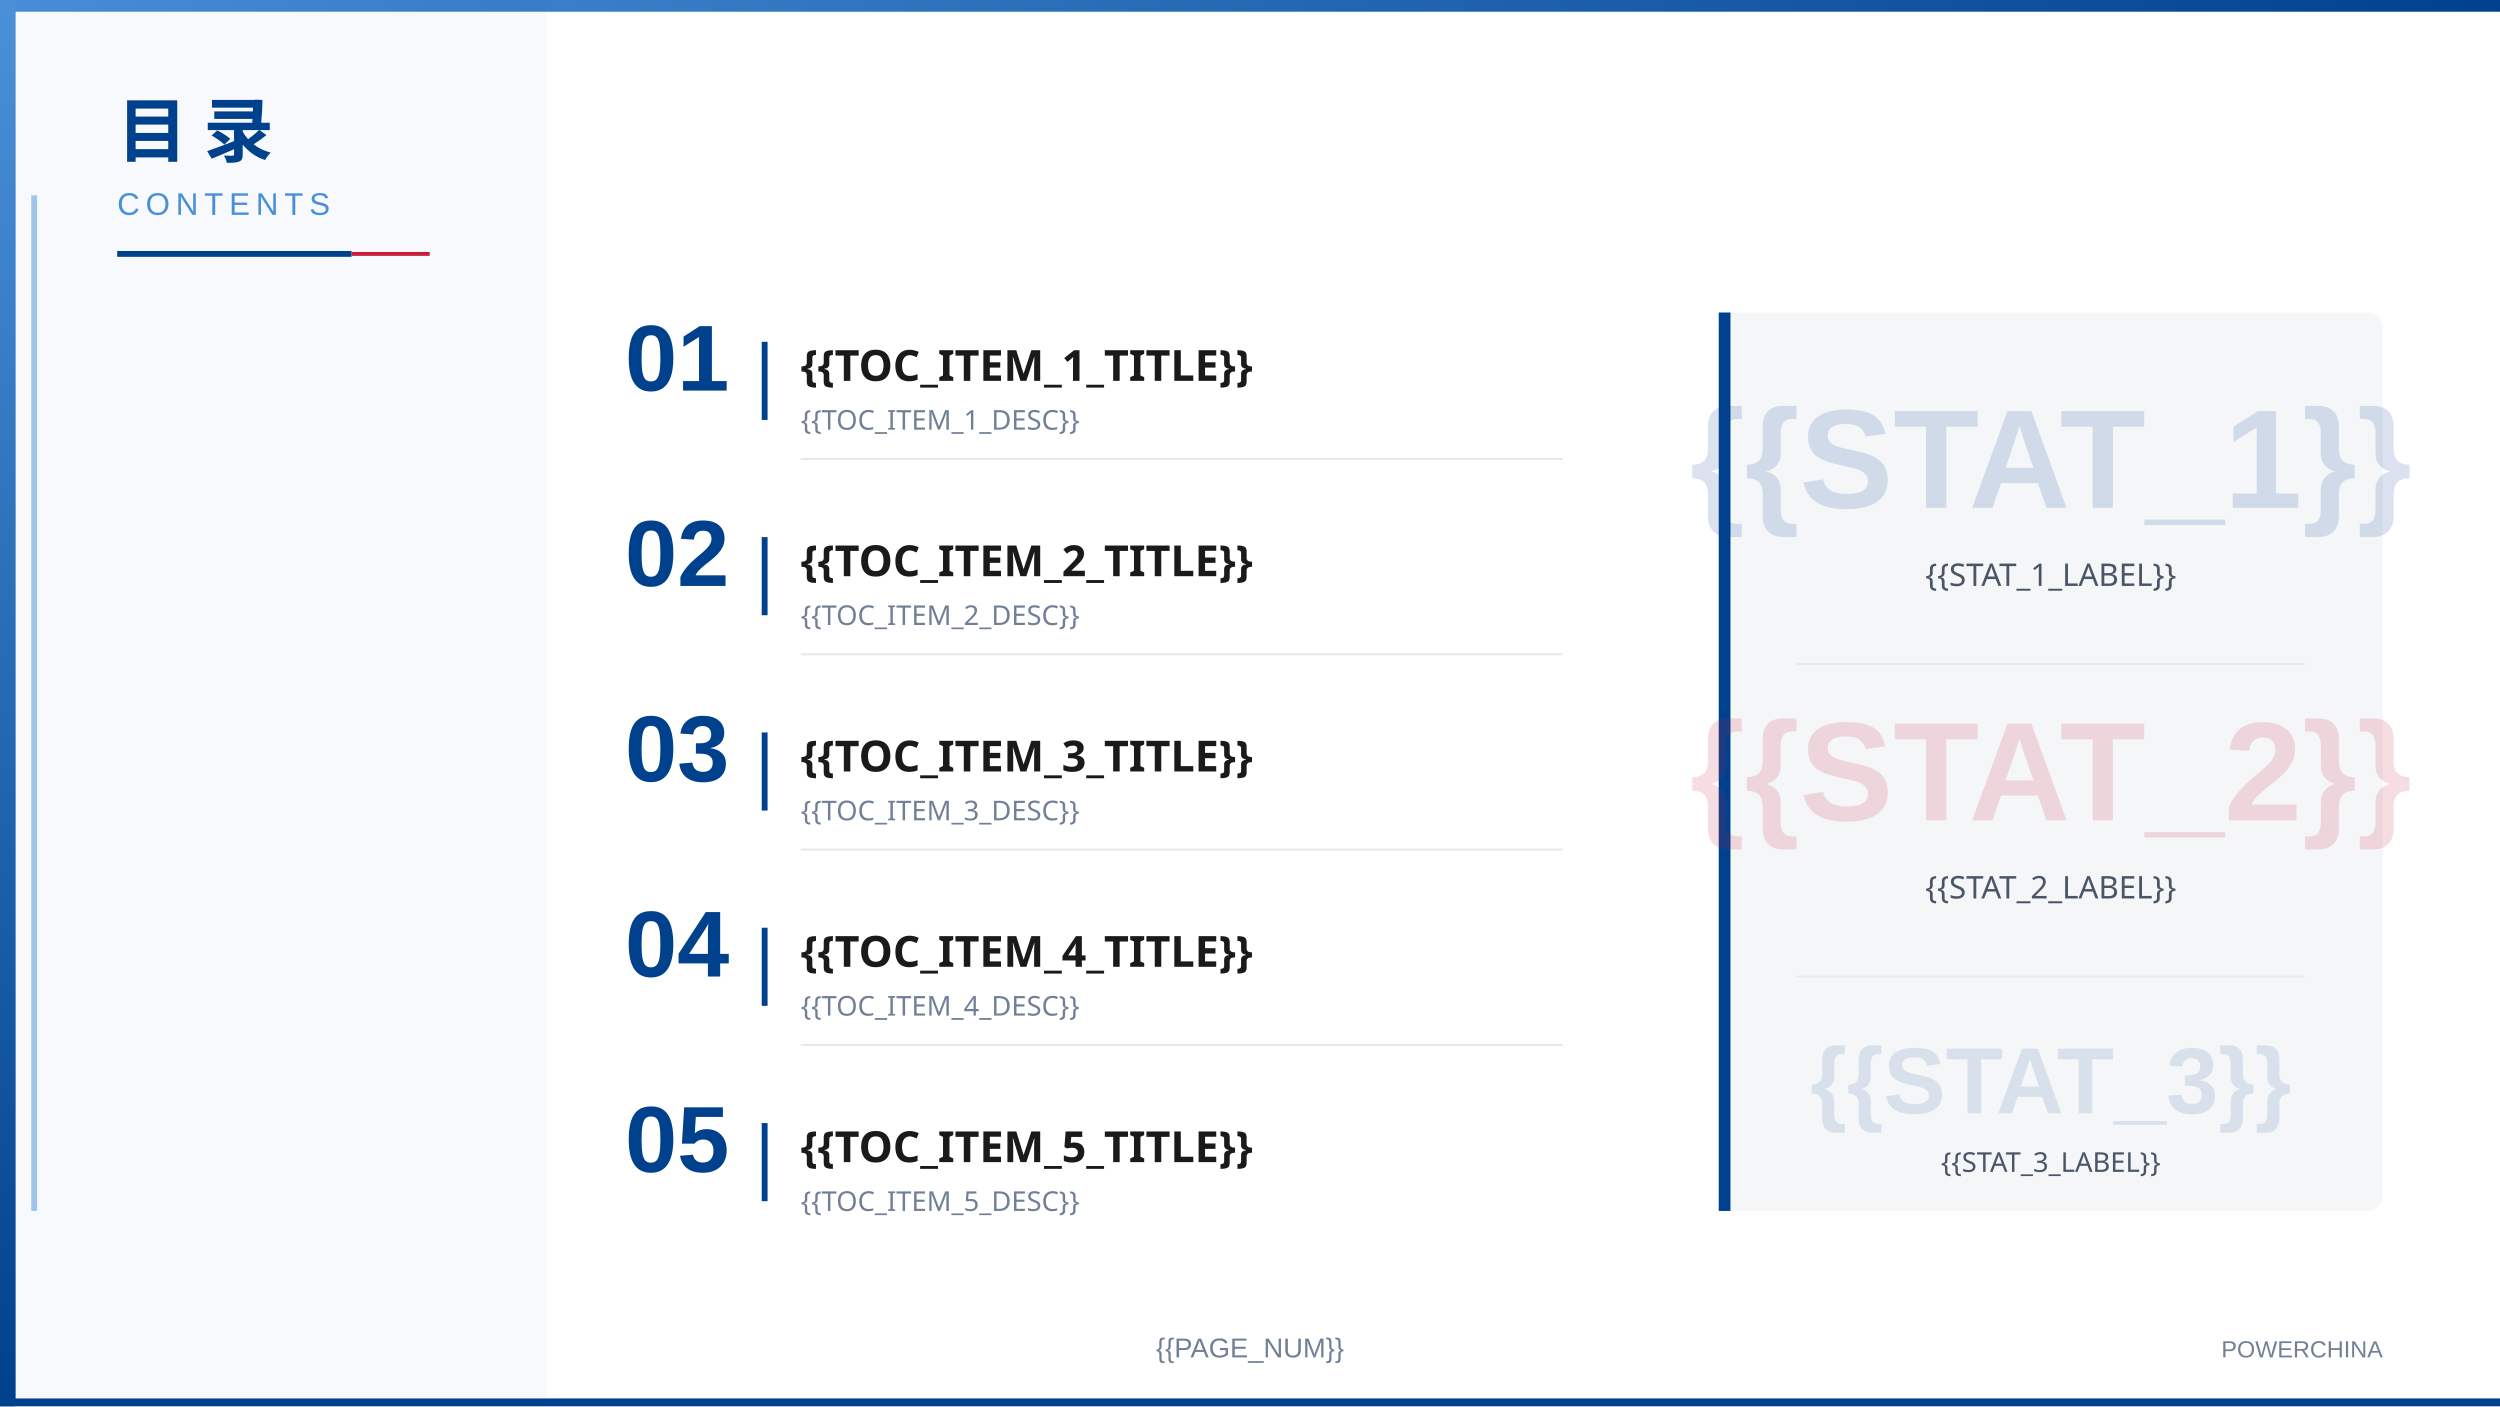
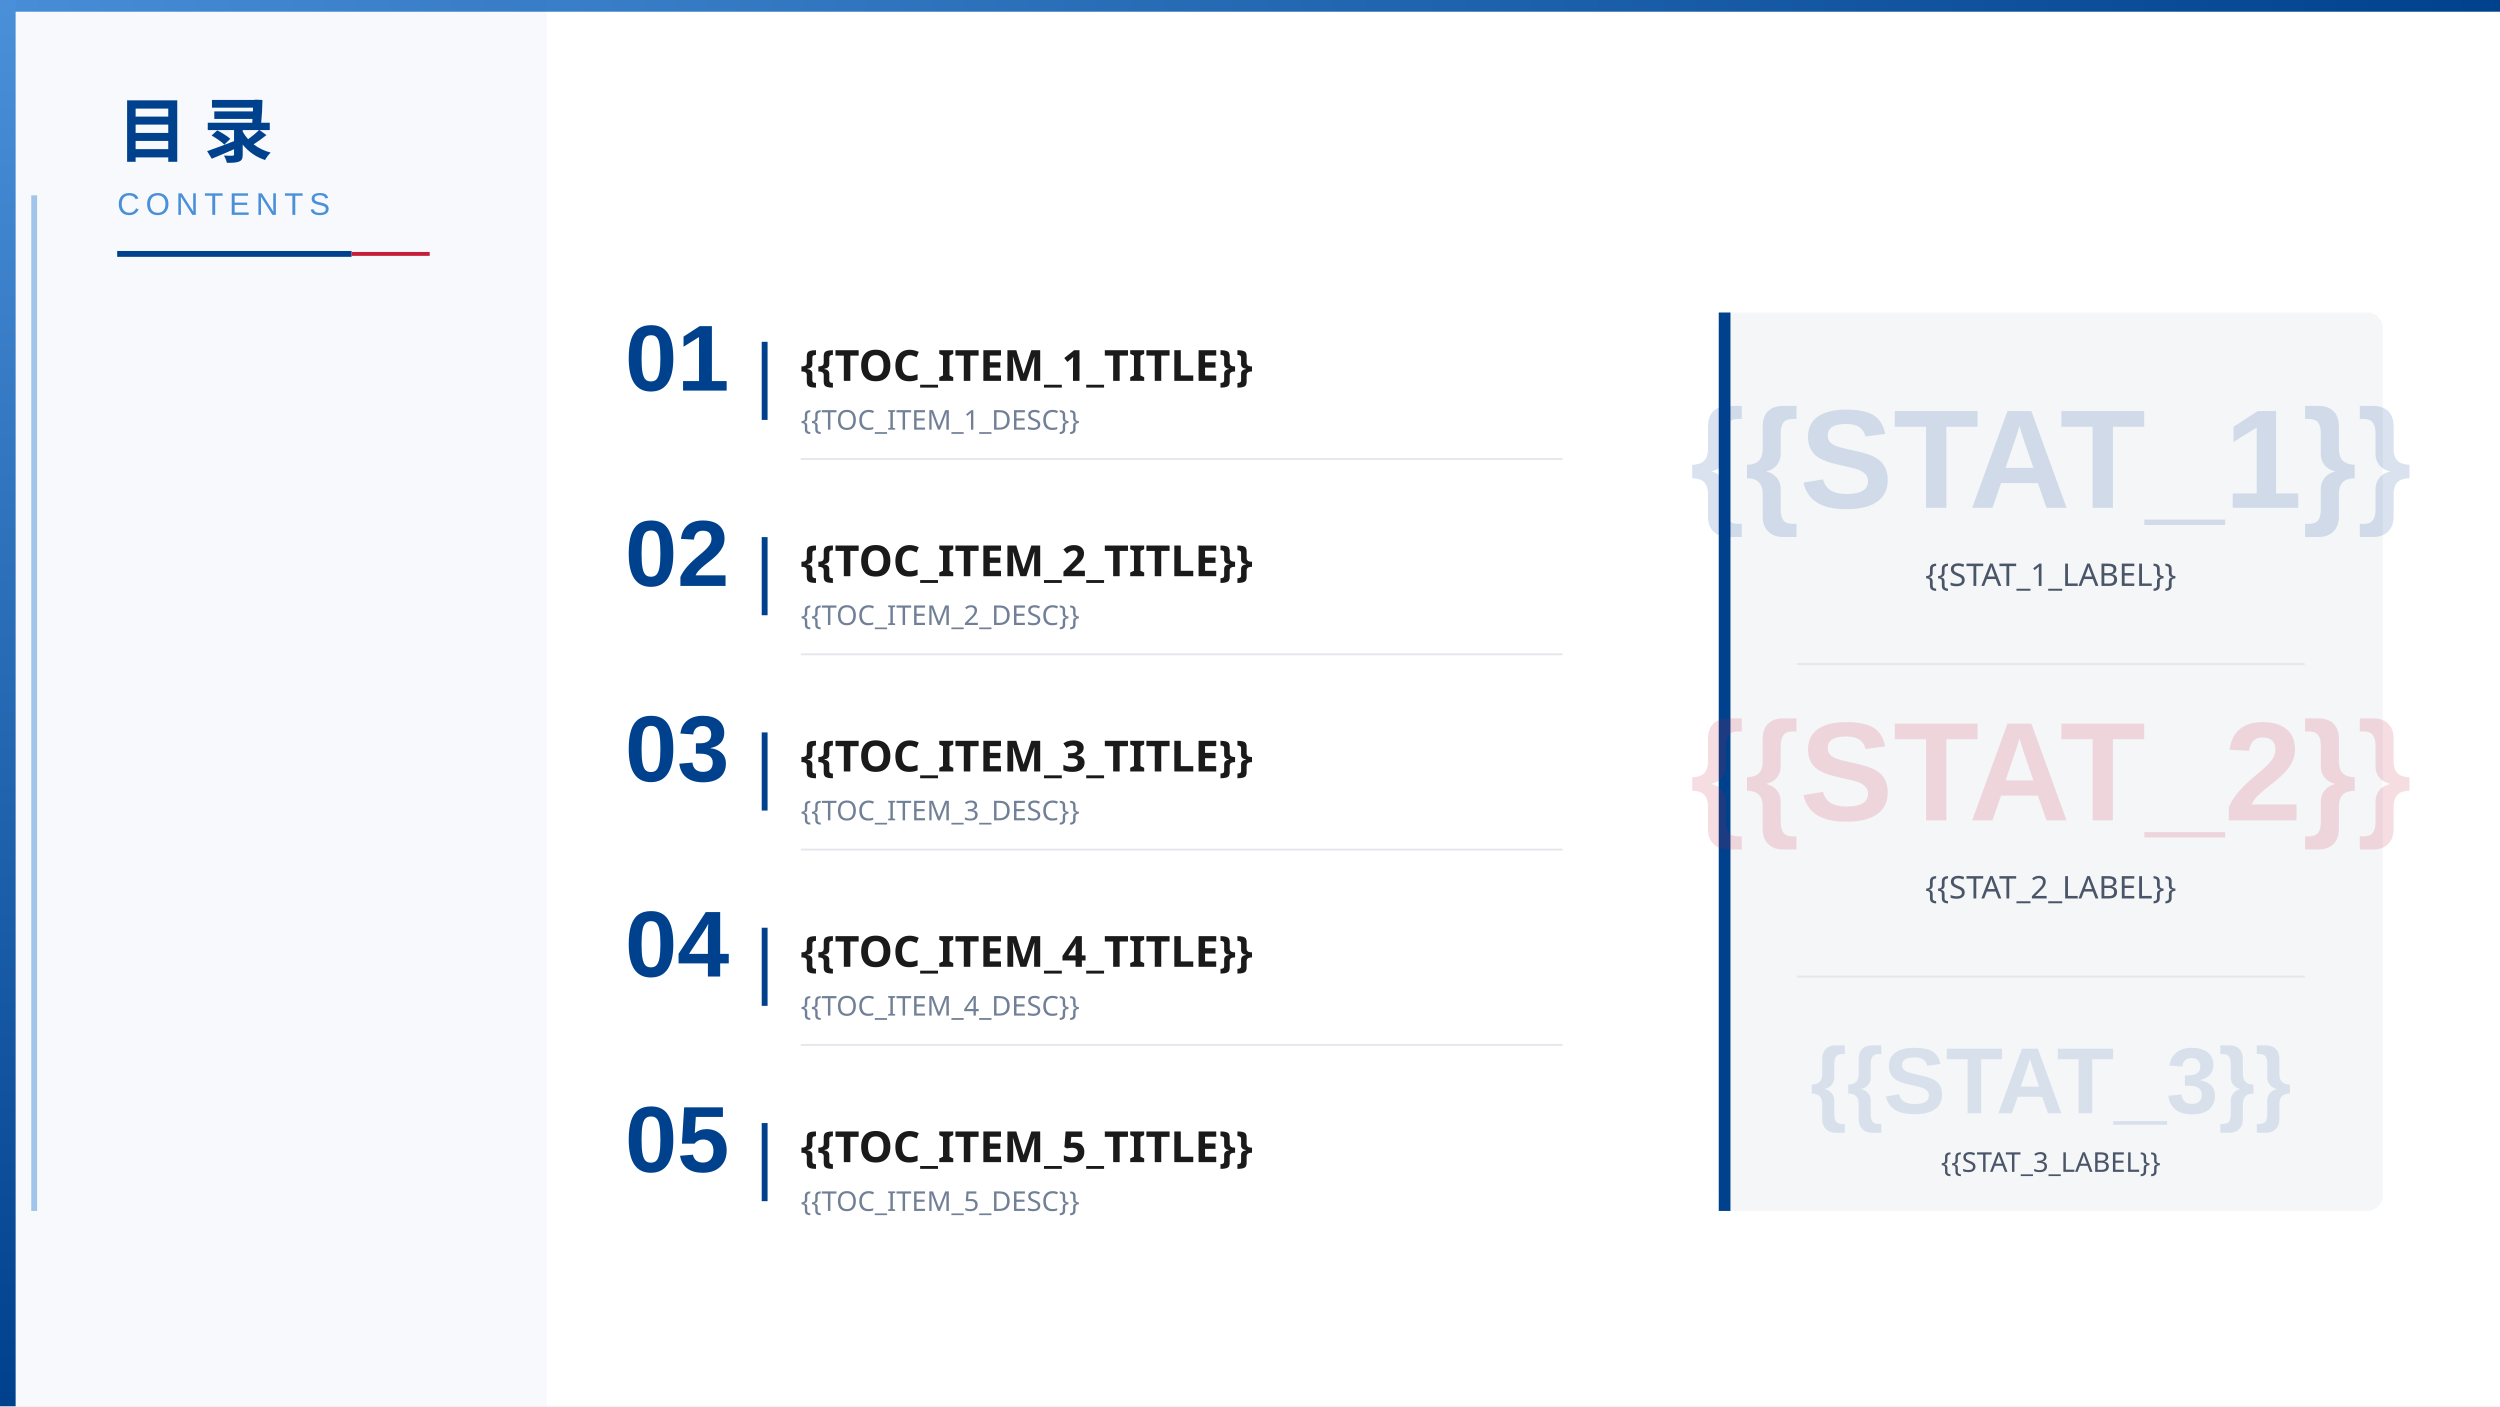
<svg xmlns="http://www.w3.org/2000/svg" viewBox="0 0 1280 720">
  <defs>
    <linearGradient id="topGrad" x1="0%" y1="0%" x2="100%" y2="0%">
      <stop offset="0%" style="stop-color:#4A90D9;stop-opacity:1" />
      <stop offset="100%" style="stop-color:#00418D;stop-opacity:1" />
    </linearGradient>
    <linearGradient id="sideGrad" x1="0%" y1="0%" x2="0%" y2="100%">
      <stop offset="0%" style="stop-color:#4A90D9;stop-opacity:1" />
      <stop offset="100%" style="stop-color:#00418D;stop-opacity:1" />
    </linearGradient>
  </defs>
  <rect x="0" y="0" width="1280" height="720" fill="#FFFFFF" />
  <rect x="0" y="0" width="1280" height="6" fill="url(#topGrad)" />
  <rect x="0" y="0" width="280" height="720" fill="#00418D" fill-opacity="0.03" />
  <rect x="0" y="0" width="8" height="720" fill="url(#sideGrad)" />
  <rect x="16" y="100" width="3" height="520" fill="#4A90D9" fill-opacity="0.5" />
  <text x="60" y="80" font-family="Microsoft YaHei, SimHei, sans-serif" font-size="36" font-weight="bold" fill="#00418D">
        目 录
    </text>
  <text x="60" y="110" font-family="Arial, sans-serif" font-size="16" fill="#4A90D9" letter-spacing="3">
        CONTENTS
    </text>
  <line x1="60" y1="130" x2="180" y2="130" stroke="#00418D" stroke-width="3" />
  <line x1="180" y1="130" x2="220" y2="130" stroke="#C41E3A" stroke-width="2" />
  <g>
    <text x="320" y="200" font-family="Arial, sans-serif" font-size="48" font-weight="bold" fill="#00418D">01</text>
    <rect x="390" y="175" width="3" height="40" fill="#00418D" />
    <text x="410" y="195" font-family="Microsoft YaHei, sans-serif" font-size="22" font-weight="bold" fill="#1A1A1A">{{TOC_ITEM_1_TITLE}}</text>
    <text x="410" y="220" font-family="Microsoft YaHei, sans-serif" font-size="14" fill="#718096">{{TOC_ITEM_1_DESC}}</text>
    <line x1="410" y1="235" x2="800" y2="235" stroke="#E4E7EB" stroke-width="1" />
  </g>
  <g>
    <text x="320" y="300" font-family="Arial, sans-serif" font-size="48" font-weight="bold" fill="#00418D">02</text>
    <rect x="390" y="275" width="3" height="40" fill="#00418D" />
    <text x="410" y="295" font-family="Microsoft YaHei, sans-serif" font-size="22" font-weight="bold" fill="#1A1A1A">{{TOC_ITEM_2_TITLE}}</text>
    <text x="410" y="320" font-family="Microsoft YaHei, sans-serif" font-size="14" fill="#718096">{{TOC_ITEM_2_DESC}}</text>
    <line x1="410" y1="335" x2="800" y2="335" stroke="#E4E7EB" stroke-width="1" />
  </g>
  <g>
    <text x="320" y="400" font-family="Arial, sans-serif" font-size="48" font-weight="bold" fill="#00418D">03</text>
    <rect x="390" y="375" width="3" height="40" fill="#00418D" />
    <text x="410" y="395" font-family="Microsoft YaHei, sans-serif" font-size="22" font-weight="bold" fill="#1A1A1A">{{TOC_ITEM_3_TITLE}}</text>
    <text x="410" y="420" font-family="Microsoft YaHei, sans-serif" font-size="14" fill="#718096">{{TOC_ITEM_3_DESC}}</text>
    <line x1="410" y1="435" x2="800" y2="435" stroke="#E4E7EB" stroke-width="1" />
  </g>
  <g>
    <text x="320" y="500" font-family="Arial, sans-serif" font-size="48" font-weight="bold" fill="#00418D">04</text>
    <rect x="390" y="475" width="3" height="40" fill="#00418D" />
    <text x="410" y="495" font-family="Microsoft YaHei, sans-serif" font-size="22" font-weight="bold" fill="#1A1A1A">{{TOC_ITEM_4_TITLE}}</text>
    <text x="410" y="520" font-family="Microsoft YaHei, sans-serif" font-size="14" fill="#718096">{{TOC_ITEM_4_DESC}}</text>
    <line x1="410" y1="535" x2="800" y2="535" stroke="#E4E7EB" stroke-width="1" />
  </g>
  <g>
    <text x="320" y="600" font-family="Arial, sans-serif" font-size="48" font-weight="bold" fill="#00418D">05</text>
    <rect x="390" y="575" width="3" height="40" fill="#00418D" />
    <text x="410" y="595" font-family="Microsoft YaHei, sans-serif" font-size="22" font-weight="bold" fill="#1A1A1A">{{TOC_ITEM_5_TITLE}}</text>
    <text x="410" y="620" font-family="Microsoft YaHei, sans-serif" font-size="14" fill="#718096">{{TOC_ITEM_5_DESC}}</text>
  </g>
  <rect x="880" y="160" width="340" height="460" fill="#F4F6F8" rx="8" />
  <rect x="880" y="160" width="6" height="460" fill="#00418D" />
  <text x="1050" y="260" text-anchor="middle" font-family="Arial, sans-serif" font-size="72" font-weight="bold" fill="#00418D" fill-opacity="0.15">{{STAT_1}}</text>
  <text x="1050" y="300" text-anchor="middle" font-family="Microsoft YaHei, sans-serif" font-size="16" fill="#4A5568">{{STAT_1_LABEL}}</text>
  <line x1="920" y1="340" x2="1180" y2="340" stroke="#E4E7EB" stroke-width="1" />
  <text x="1050" y="420" text-anchor="middle" font-family="Arial, sans-serif" font-size="72" font-weight="bold" fill="#C41E3A" fill-opacity="0.15">{{STAT_2}}</text>
  <text x="1050" y="460" text-anchor="middle" font-family="Microsoft YaHei, sans-serif" font-size="16" fill="#4A5568">{{STAT_2_LABEL}}</text>
  <line x1="920" y1="500" x2="1180" y2="500" stroke="#E4E7EB" stroke-width="1" />
  <text x="1050" y="570" text-anchor="middle" font-family="Arial, sans-serif" font-size="48" font-weight="bold" fill="#00418D" fill-opacity="0.12">{{STAT_3}}</text>
  <text x="1050" y="600" text-anchor="middle" font-family="Microsoft YaHei, sans-serif" font-size="14" fill="#4A5568">{{STAT_3_LABEL}}</text>
-   <rect x="0" y="716" width="1280" height="4" fill="#00418D" />
-   <text x="640" y="695" text-anchor="middle" font-family="Arial, sans-serif" font-size="14" fill="#718096">{{PAGE_NUM}}</text>
-   <text x="1220" y="695" text-anchor="end" font-family="Arial, sans-serif" font-size="12" fill="#718096">POWERCHINA</text>
</svg>
